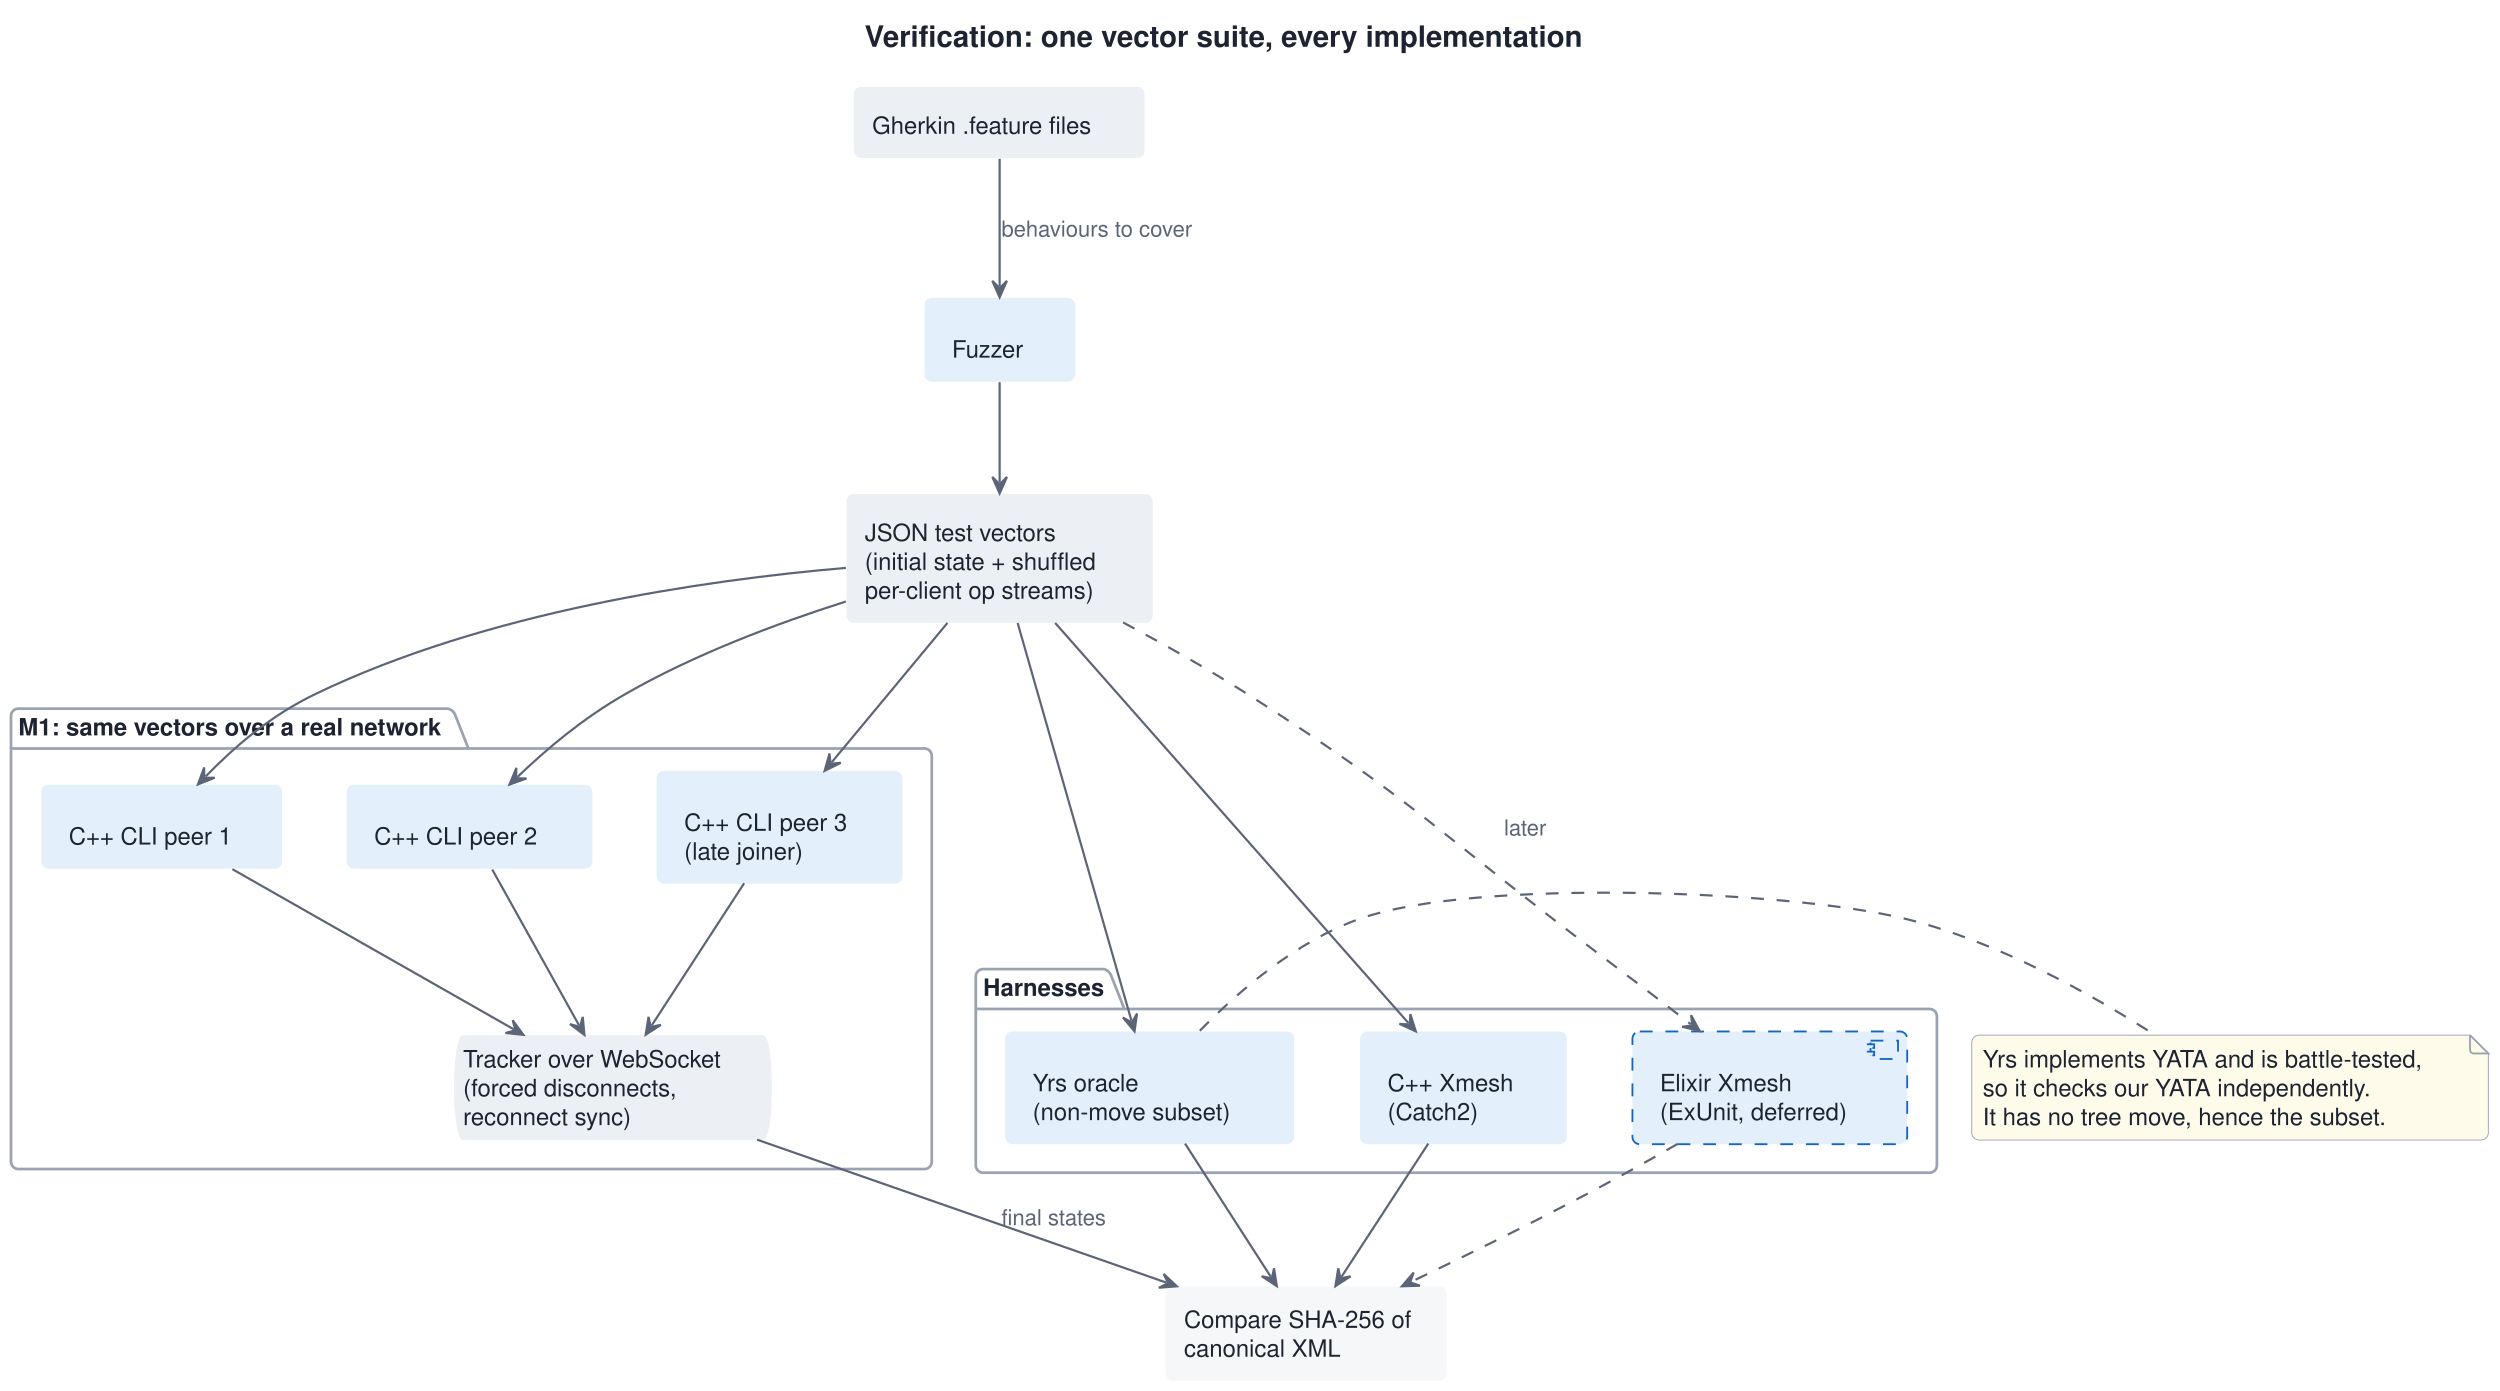
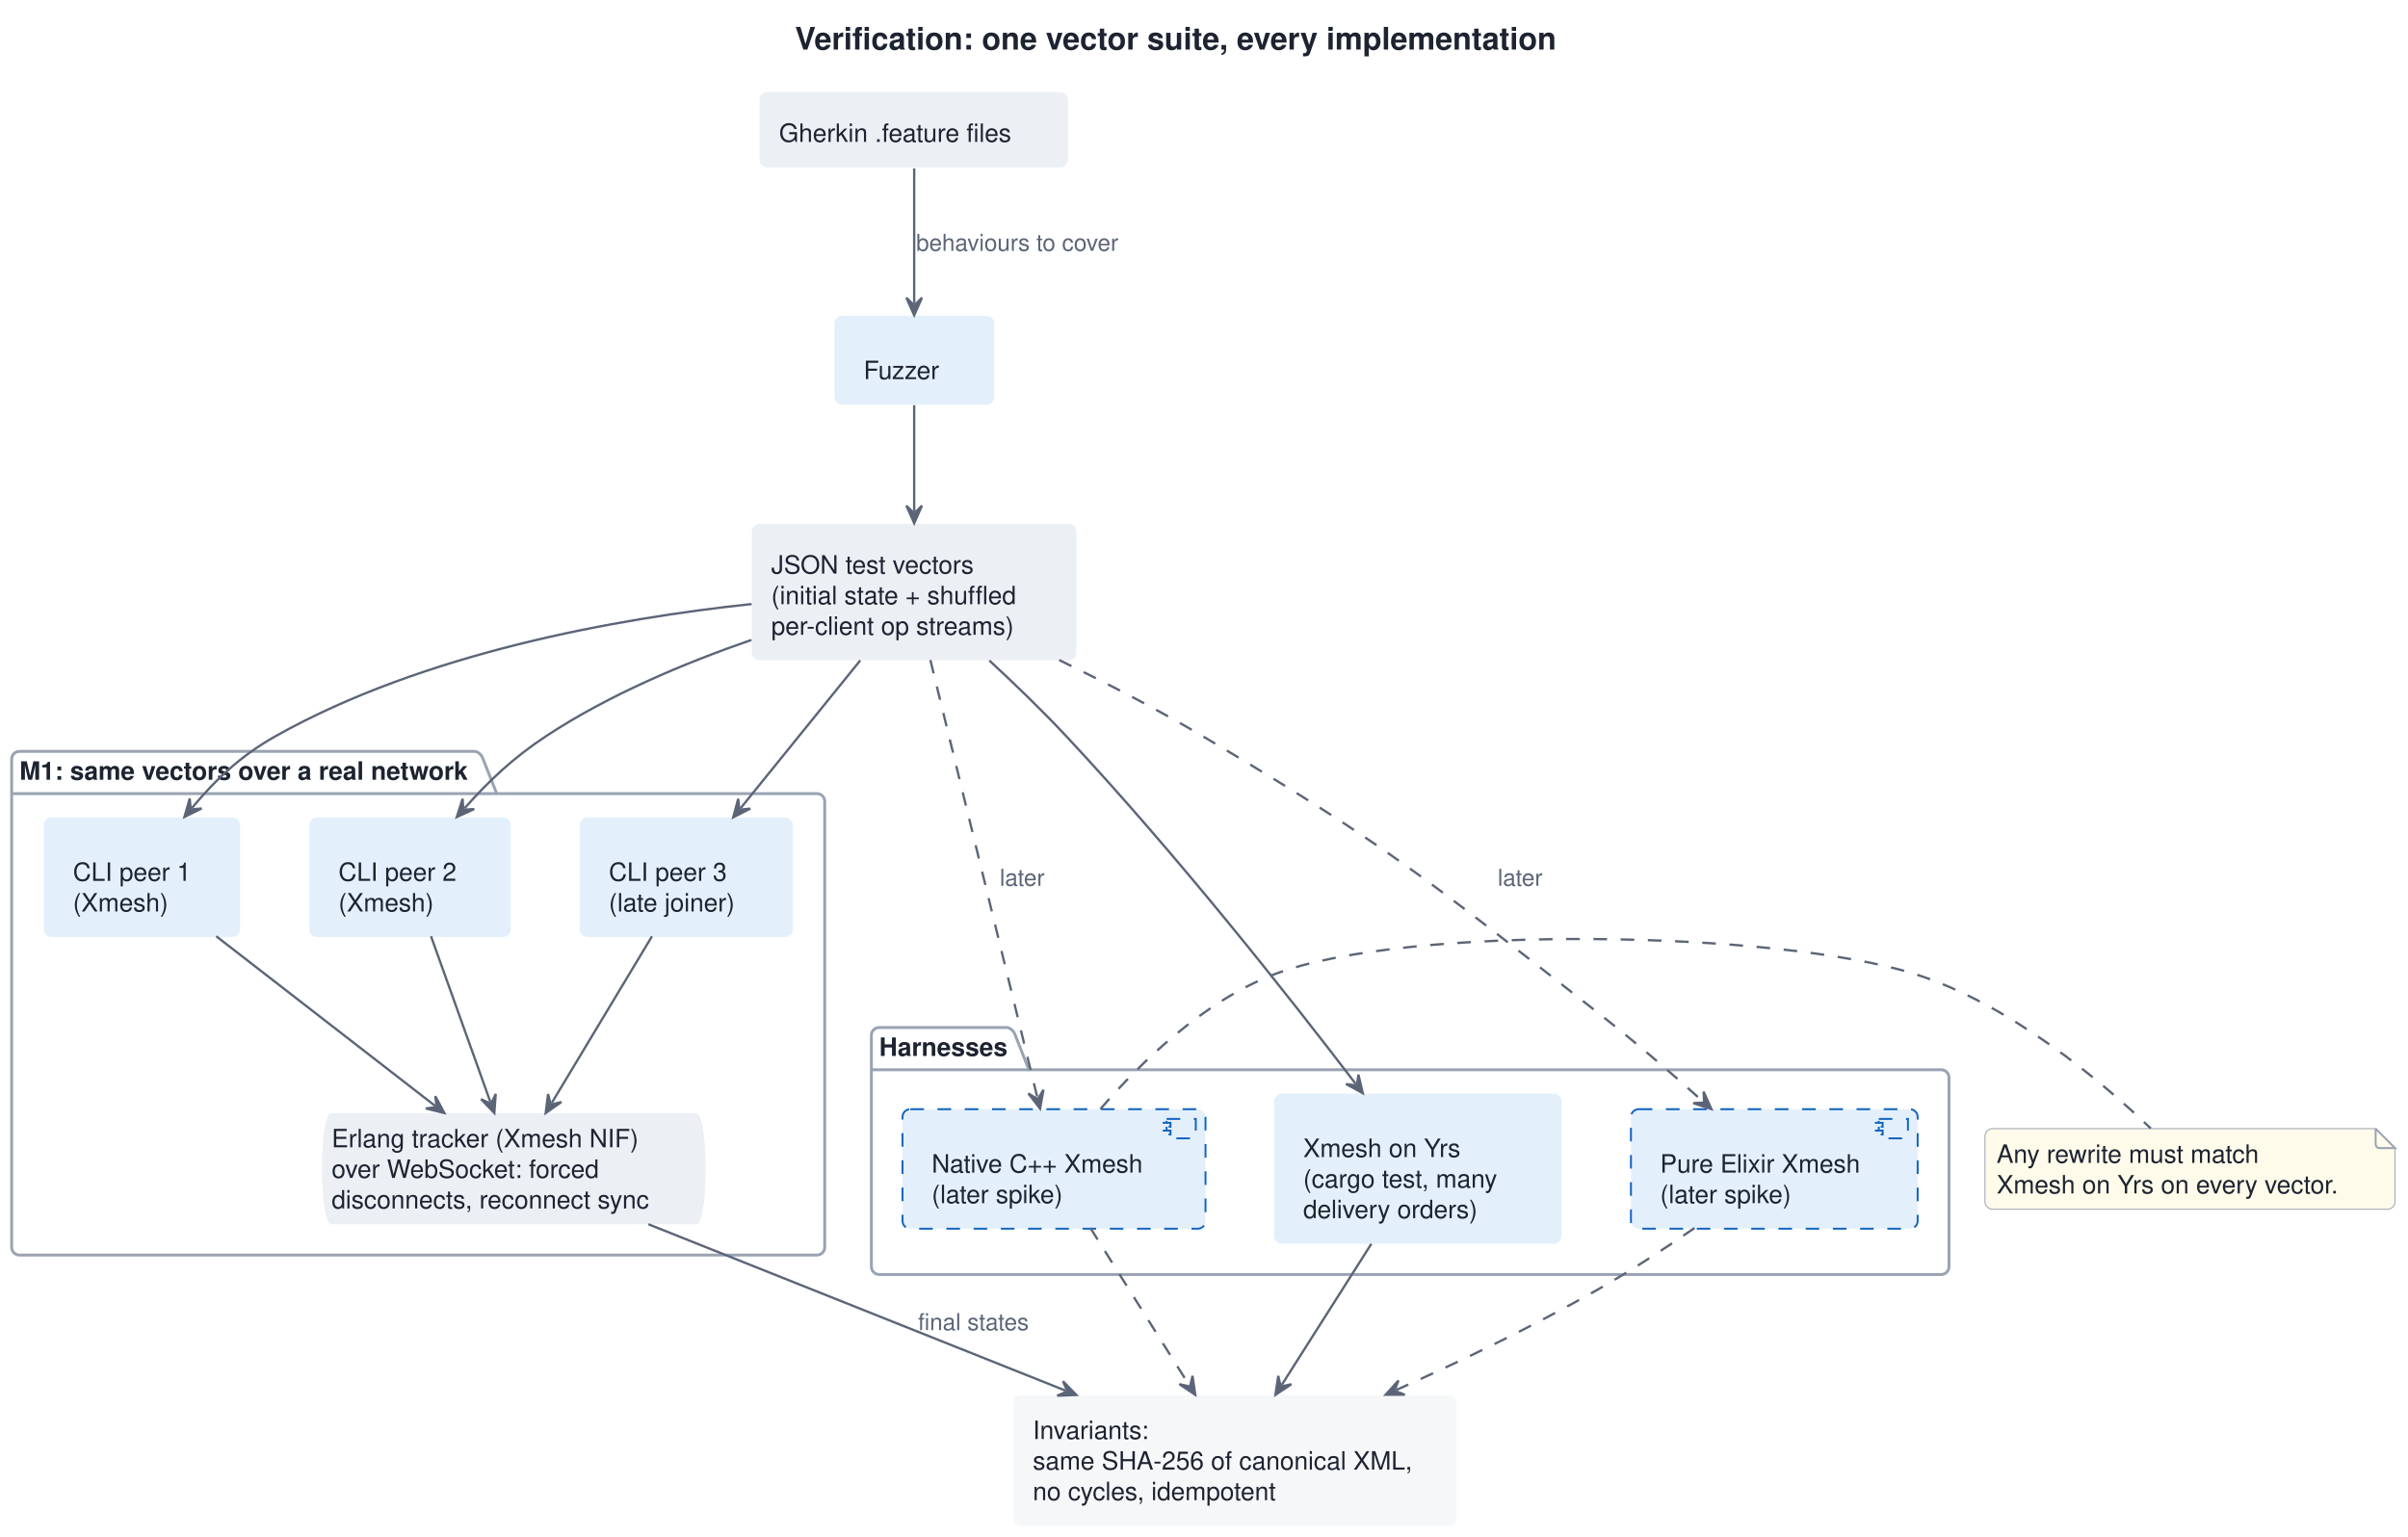
- <svg xmlns="http://www.w3.org/2000/svg" contentStyleType="text/css" data-diagram-type="DESCRIPTION" height="758px" preserveAspectRatio="none" style="width:1363px;height:758px;" version="1.1" viewBox="0 0 1363 758" width="1363px" zoomAndPan="magnify">
+ <svg xmlns="http://www.w3.org/2000/svg" contentStyleType="text/css" data-diagram-type="DESCRIPTION" height="790px" preserveAspectRatio="none" style="width:1238px;height:790px;" version="1.1" viewBox="0 0 1238 790" width="1238px" zoomAndPan="magnify">
  <defs />
  <g>
    <g class="title" data-source-line="2">
-       <text fill="#1D2330" font-family="Helvetica" font-size="16" font-weight="bold" lengthAdjust="spacing" textLength="406.922" x="471.366" y="25.5">Verification: one vector suite, every implementation</text>
+       <text fill="#1D2330" font-family="Helvetica" font-size="16" font-weight="bold" lengthAdjust="spacing" textLength="406.922" x="408.718" y="25.5">Verification: one vector suite, every implementation</text>
    </g>
    <g class="cluster" data-entity="Harnesses" data-source-line="8" data-uid="ent0005" id="cluster_Harnesses">
-       <path d="M536,528.359 L601.977,528.359 A6,6 0 0 1 605.977,532.359 L612.977,550.089 L1052,550.089 A4,4 0 0 1 1056,554.089 L1056,635.359 A4,4 0 0 1 1052,639.359 L536,639.359 A4,4 0 0 1 532,635.359 L532,532.359 A4,4 0 0 1 536,528.359" fill="none" style="stroke:#9AA3B2;stroke-width:1.5;" />
-       <line style="stroke:#9AA3B2;stroke-width:1.5;" x1="532" x2="612.977" y1="550.089" y2="550.089" />
-       <text fill="#1D2330" font-family="Helvetica" font-size="13" font-weight="bold" lengthAdjust="spacing" textLength="67.977" x="536" y="542.953">Harnesses</text>
+       <path d="M452,528.359 L517.977,528.359 A6,6 0 0 1 521.977,532.359 L528.977,550.089 L998,550.089 A4,4 0 0 1 1002,554.089 L1002,651.359 A4,4 0 0 1 998,655.359 L452,655.359 A4,4 0 0 1 448,651.359 L448,532.359 A4,4 0 0 1 452,528.359" fill="none" style="stroke:#9AA3B2;stroke-width:1.5;" />
+       <line style="stroke:#9AA3B2;stroke-width:1.5;" x1="448" x2="528.977" y1="550.089" y2="550.089" />
+       <text fill="#1D2330" font-family="Helvetica" font-size="13" font-weight="bold" lengthAdjust="spacing" textLength="67.977" x="452" y="542.953">Harnesses</text>
    </g>
    <g class="cluster" data-entity="M1. same vectors over a real network" data-source-line="25" data-uid="ent0018" id="cluster_M1. same vectors over a real network">
-       <path d="M10,386.359 L244.38,386.359 A6,6 0 0 1 248.38,390.359 L255.38,408.089 L504,408.089 A4,4 0 0 1 508,412.089 L508,633.359 A4,4 0 0 1 504,637.359 L10,637.359 A4,4 0 0 1 6,633.359 L6,390.359 A4,4 0 0 1 10,386.359" fill="none" style="stroke:#9AA3B2;stroke-width:1.5;" />
+       <path d="M10,386.359 L244.38,386.359 A6,6 0 0 1 248.38,390.359 L255.38,408.089 L420,408.089 A4,4 0 0 1 424,412.089 L424,641.359 A4,4 0 0 1 420,645.359 L10,645.359 A4,4 0 0 1 6,641.359 L6,390.359 A4,4 0 0 1 10,386.359" fill="none" style="stroke:#9AA3B2;stroke-width:1.5;" />
      <line style="stroke:#9AA3B2;stroke-width:1.5;" x1="6" x2="255.38" y1="408.089" y2="408.089" />
      <text fill="#1D2330" font-family="Helvetica" font-size="13" font-weight="bold" lengthAdjust="spacing" textLength="236.38" x="10" y="400.953">M1: same vectors over a real network</text>
    </g>
-     <g class="entity" data-entity="cpp" data-source-line="9" data-uid="ent0006" id="entity_cpp">
-       <rect fill="#E3F0FC" height="61.459" rx="4" ry="4" width="112.738" x="741.5" y="562.359" />
-       <rect fill="#E3F0FC" height="10" width="15" x="834.238" y="567.359" />
-       <rect fill="#E3F0FC" height="2" width="4" x="832.238" y="569.359" />
-       <rect fill="#E3F0FC" height="2" width="4" x="832.238" y="573.359" />
-       <text fill="#1D2330" font-family="Helvetica" font-size="13" lengthAdjust="spacing" textLength="72.738" x="756.5" y="594.953">C++ Xmesh</text>
-       <text fill="#1D2330" font-family="Helvetica" font-size="13" lengthAdjust="spacing" textLength="53.574" x="756.5" y="610.683">(Catch2)</text>
+     <g class="entity" data-entity="xm" data-source-line="9" data-uid="ent0006" id="entity_xm">
+       <rect fill="#E3F0FC" height="77.189" rx="4" ry="4" width="147.809" x="655" y="562.359" />
+       <rect fill="#E3F0FC" height="10" width="15" x="782.809" y="567.359" />
+       <rect fill="#E3F0FC" height="2" width="4" x="780.809" y="569.359" />
+       <rect fill="#E3F0FC" height="2" width="4" x="780.809" y="573.359" />
+       <text fill="#1D2330" font-family="Helvetica" font-size="13" lengthAdjust="spacing" textLength="85.751" x="670" y="594.953">Xmesh on Yrs</text>
+       <text fill="#1D2330" font-family="Helvetica" font-size="13" lengthAdjust="spacing" textLength="107.809" x="670" y="610.683">(cargo test, many</text>
+       <text fill="#1D2330" font-family="Helvetica" font-size="13" lengthAdjust="spacing" textLength="97.303" x="670" y="626.412">delivery orders)</text>
    </g>
-     <g class="entity" data-entity="ex" data-source-line="10" data-uid="ent0007" id="entity_ex">
-       <rect fill="#E3F0FC" height="61.459" rx="4" ry="4" style="stroke:#1565C0;stroke-width:1;stroke-dasharray:7,7;" width="149.808" x="890" y="562.359" />
-       <rect fill="#E3F0FC" height="10" style="stroke:#1565C0;stroke-width:1;stroke-dasharray:7,7;" width="15" x="1019.808" y="567.359" />
-       <rect fill="#E3F0FC" height="2" style="stroke:#1565C0;stroke-width:1;stroke-dasharray:7,7;" width="4" x="1017.808" y="569.359" />
-       <rect fill="#E3F0FC" height="2" style="stroke:#1565C0;stroke-width:1;stroke-dasharray:7,7;" width="4" x="1017.808" y="573.359" />
-       <text fill="#1D2330" font-family="Helvetica" font-size="13" lengthAdjust="spacing" textLength="75.29" x="905" y="594.953">Elixir Xmesh</text>
-       <text fill="#1D2330" font-family="Helvetica" font-size="13" lengthAdjust="spacing" textLength="109.808" x="905" y="610.683">(ExUnit, deferred)</text>
+     <g class="entity" data-entity="cpp" data-source-line="10" data-uid="ent0007" id="entity_cpp">
+       <rect fill="#E3F0FC" height="61.459" rx="4" ry="4" style="stroke:#1565C0;stroke-width:1;stroke-dasharray:7,7;" width="155.775" x="464" y="570.359" />
+       <rect fill="#E3F0FC" height="10" style="stroke:#1565C0;stroke-width:1;stroke-dasharray:7,7;" width="15" x="599.775" y="575.359" />
+       <rect fill="#E3F0FC" height="2" style="stroke:#1565C0;stroke-width:1;stroke-dasharray:7,7;" width="4" x="597.775" y="577.359" />
+       <rect fill="#E3F0FC" height="2" style="stroke:#1565C0;stroke-width:1;stroke-dasharray:7,7;" width="4" x="597.775" y="581.359" />
+       <text fill="#1D2330" font-family="Helvetica" font-size="13" lengthAdjust="spacing" textLength="115.775" x="479" y="602.953">Native C++ Xmesh</text>
+       <text fill="#1D2330" font-family="Helvetica" font-size="13" lengthAdjust="spacing" textLength="72.998" x="479" y="618.683">(later spike)</text>
    </g>
-     <g class="entity" data-entity="yrs" data-source-line="11" data-uid="ent0008" id="entity_yrs">
-       <rect fill="#E3F0FC" height="61.459" rx="4" ry="4" width="157.546" x="548" y="562.359" />
-       <rect fill="#E3F0FC" height="10" width="15" x="685.546" y="567.359" />
-       <rect fill="#E3F0FC" height="2" width="4" x="683.546" y="569.359" />
-       <rect fill="#E3F0FC" height="2" width="4" x="683.546" y="573.359" />
-       <text fill="#1D2330" font-family="Helvetica" font-size="13" lengthAdjust="spacing" textLength="62.378" x="563" y="594.953">Yrs oracle</text>
-       <text fill="#1D2330" font-family="Helvetica" font-size="13" lengthAdjust="spacing" textLength="117.546" x="563" y="610.683">(non-move subset)</text>
+     <g class="entity" data-entity="ex" data-source-line="11" data-uid="ent0008" id="entity_ex">
+       <rect fill="#E3F0FC" height="61.459" rx="4" ry="4" style="stroke:#1565C0;stroke-width:1;stroke-dasharray:7,7;" width="147.409" x="838.5" y="570.359" />
+       <rect fill="#E3F0FC" height="10" style="stroke:#1565C0;stroke-width:1;stroke-dasharray:7,7;" width="15" x="965.909" y="575.359" />
+       <rect fill="#E3F0FC" height="2" style="stroke:#1565C0;stroke-width:1;stroke-dasharray:7,7;" width="4" x="963.909" y="577.359" />
+       <rect fill="#E3F0FC" height="2" style="stroke:#1565C0;stroke-width:1;stroke-dasharray:7,7;" width="4" x="963.909" y="581.359" />
+       <text fill="#1D2330" font-family="Helvetica" font-size="13" lengthAdjust="spacing" textLength="107.409" x="853.5" y="602.953">Pure Elixir Xmesh</text>
+       <text fill="#1D2330" font-family="Helvetica" font-size="13" lengthAdjust="spacing" textLength="72.998" x="853.5" y="618.683">(later spike)</text>
    </g>
    <g class="entity" data-entity="p1" data-source-line="26" data-uid="ent0019" id="entity_p1">
-       <rect fill="#E3F0FC" height="45.73" rx="4" ry="4" width="131.305" x="22.5" y="427.859" />
-       <rect fill="#E3F0FC" height="10" width="15" x="133.805" y="432.859" />
-       <rect fill="#E3F0FC" height="2" width="4" x="131.805" y="434.859" />
-       <rect fill="#E3F0FC" height="2" width="4" x="131.805" y="438.859" />
-       <text fill="#1D2330" font-family="Helvetica" font-size="13" lengthAdjust="spacing" textLength="91.305" x="37.5" y="460.453">C++ CLI peer 1</text>
+       <rect fill="#E3F0FC" height="61.459" rx="4" ry="4" width="100.95" x="22.5" y="420.359" />
+       <rect fill="#E3F0FC" height="10" width="15" x="103.45" y="425.359" />
+       <rect fill="#E3F0FC" height="2" width="4" x="101.45" y="427.359" />
+       <rect fill="#E3F0FC" height="2" width="4" x="101.45" y="431.359" />
+       <text fill="#1D2330" font-family="Helvetica" font-size="13" lengthAdjust="spacing" textLength="60.95" x="37.5" y="452.953">CLI peer 1</text>
+       <text fill="#1D2330" font-family="Helvetica" font-size="13" lengthAdjust="spacing" textLength="51.867" x="37.5" y="468.683">(Xmesh)</text>
    </g>
    <g class="entity" data-entity="p2" data-source-line="27" data-uid="ent0020" id="entity_p2">
-       <rect fill="#E3F0FC" height="45.73" rx="4" ry="4" width="133.945" x="189" y="427.859" />
-       <rect fill="#E3F0FC" height="10" width="15" x="302.945" y="432.859" />
-       <rect fill="#E3F0FC" height="2" width="4" x="300.945" y="434.859" />
-       <rect fill="#E3F0FC" height="2" width="4" x="300.945" y="438.859" />
-       <text fill="#1D2330" font-family="Helvetica" font-size="13" lengthAdjust="spacing" textLength="93.945" x="204" y="460.453">C++ CLI peer 2</text>
+       <rect fill="#E3F0FC" height="61.459" rx="4" ry="4" width="103.591" x="159" y="420.359" />
+       <rect fill="#E3F0FC" height="10" width="15" x="242.591" y="425.359" />
+       <rect fill="#E3F0FC" height="2" width="4" x="240.591" y="427.359" />
+       <rect fill="#E3F0FC" height="2" width="4" x="240.591" y="431.359" />
+       <text fill="#1D2330" font-family="Helvetica" font-size="13" lengthAdjust="spacing" textLength="63.591" x="174" y="452.953">CLI peer 2</text>
+       <text fill="#1D2330" font-family="Helvetica" font-size="13" lengthAdjust="spacing" textLength="51.867" x="174" y="468.683">(Xmesh)</text>
    </g>
    <g class="entity" data-entity="p3" data-source-line="28" data-uid="ent0021" id="entity_p3">
-       <rect fill="#E3F0FC" height="61.459" rx="4" ry="4" width="134.047" x="358" y="420.359" />
-       <rect fill="#E3F0FC" height="10" width="15" x="472.047" y="425.359" />
-       <rect fill="#E3F0FC" height="2" width="4" x="470.047" y="427.359" />
-       <rect fill="#E3F0FC" height="2" width="4" x="470.047" y="431.359" />
-       <text fill="#1D2330" font-family="Helvetica" font-size="13" lengthAdjust="spacing" textLength="94.047" x="373" y="452.953">C++ CLI peer 3</text>
-       <text fill="#1D2330" font-family="Helvetica" font-size="13" lengthAdjust="spacing" textLength="69.665" x="373" y="468.683">(late joiner)</text>
+       <rect fill="#E3F0FC" height="61.459" rx="4" ry="4" width="109.665" x="298" y="420.359" />
+       <rect fill="#E3F0FC" height="10" width="15" x="387.666" y="425.359" />
+       <rect fill="#E3F0FC" height="2" width="4" x="385.666" y="427.359" />
+       <rect fill="#E3F0FC" height="2" width="4" x="385.666" y="431.359" />
+       <text fill="#1D2330" font-family="Helvetica" font-size="13" lengthAdjust="spacing" textLength="63.692" x="313" y="452.953">CLI peer 3</text>
+       <text fill="#1D2330" font-family="Helvetica" font-size="13" lengthAdjust="spacing" textLength="69.665" x="313" y="468.683">(late joiner)</text>
    </g>
    <g class="entity" data-entity="room" data-source-line="29" data-uid="ent0022" id="entity_room">
-       <path d="M252.5,564.359 L415.885,564.359 C420.885,564.359 420.885,592.954 420.885,592.954 C420.885,592.954 420.885,621.548 415.885,621.548 L252.5,621.548 C247.5,621.548 247.5,592.954 247.5,592.954 C247.5,592.954 247.5,564.359 252.5,564.359" fill="#ECEFF4" />
-       <path d="M415.885,564.359 C410.885,564.359 410.885,592.954 410.885,592.954 C410.885,621.548 415.885,621.548 415.885,621.548" fill="none" />
-       <text fill="#1D2330" font-family="Helvetica" font-size="13" lengthAdjust="spacing" textLength="153.385" x="252.5" y="581.953">Tracker over WebSocket</text>
-       <text fill="#1D2330" font-family="Helvetica" font-size="13" lengthAdjust="spacing" textLength="127.283" x="252.5" y="597.683">(forced disconnects,</text>
-       <text fill="#1D2330" font-family="Helvetica" font-size="13" lengthAdjust="spacing" textLength="99.988" x="252.5" y="613.412">reconnect sync)</text>
+       <path d="M170.5,572.359 L357.822,572.359 C362.822,572.359 362.822,600.954 362.822,600.954 C362.822,600.954 362.822,629.548 357.822,629.548 L170.5,629.548 C165.5,629.548 165.5,600.954 165.5,600.954 C165.5,600.954 165.5,572.359 170.5,572.359" fill="#ECEFF4" />
+       <path d="M357.822,572.359 C352.822,572.359 352.822,600.954 352.822,600.954 C352.822,629.548 357.822,629.548 357.822,629.548" fill="none" />
+       <text fill="#1D2330" font-family="Helvetica" font-size="13" lengthAdjust="spacing" textLength="166.086" x="170.5" y="589.953">Erlang tracker (Xmesh NIF)</text>
+       <text fill="#1D2330" font-family="Helvetica" font-size="13" lengthAdjust="spacing" textLength="149.976" x="170.5" y="605.683">over WebSocket: forced</text>
+       <text fill="#1D2330" font-family="Helvetica" font-size="13" lengthAdjust="spacing" textLength="177.322" x="170.5" y="621.412">disconnects, reconnect sync</text>
    </g>
    <g class="entity" data-entity="feat" data-source-line="4" data-uid="ent0002" id="entity_feat">
-       <rect fill="#ECEFF4" height="38.73" rx="4" ry="4" width="158.534" x="465.5" y="47.359" />
-       <polygon fill="#ECEFF4" points="607.034,52.359,607.034,66.359,619.034,66.359,619.034,58.359,613.034,52.359,607.034,52.359" />
-       <line x1="613.034" x2="613.034" y1="52.359" y2="58.359" />
-       <line x1="619.034" x2="613.034" y1="58.359" y2="58.359" />
-       <text fill="#1D2330" font-family="Helvetica" font-size="13" lengthAdjust="spacing" textLength="128.534" x="475.5" y="72.953">Gherkin .feature files</text>
+       <rect fill="#ECEFF4" height="38.73" rx="4" ry="4" width="158.534" x="390.5" y="47.359" />
+       <polygon fill="#ECEFF4" points="532.034,52.359,532.034,66.359,544.034,66.359,544.034,58.359,538.034,52.359,532.034,52.359" />
+       <line x1="538.034" x2="538.034" y1="52.359" y2="58.359" />
+       <line x1="544.034" x2="538.034" y1="58.359" y2="58.359" />
+       <text fill="#1D2330" font-family="Helvetica" font-size="13" lengthAdjust="spacing" textLength="128.534" x="400.5" y="72.953">Gherkin .feature files</text>
    </g>
    <g class="entity" data-entity="fuzz" data-source-line="5" data-uid="ent0003" id="entity_fuzz">
-       <rect fill="#E3F0FC" height="45.73" rx="4" ry="4" width="82.193" x="504" y="162.359" />
-       <rect fill="#E3F0FC" height="10" width="15" x="566.193" y="167.359" />
-       <rect fill="#E3F0FC" height="2" width="4" x="564.193" y="169.359" />
-       <rect fill="#E3F0FC" height="2" width="4" x="564.193" y="173.359" />
-       <text fill="#1D2330" font-family="Helvetica" font-size="13" lengthAdjust="spacing" textLength="42.193" x="519" y="194.953">Fuzzer</text>
+       <rect fill="#E3F0FC" height="45.73" rx="4" ry="4" width="82.193" x="429" y="162.359" />
+       <rect fill="#E3F0FC" height="10" width="15" x="491.193" y="167.359" />
+       <rect fill="#E3F0FC" height="2" width="4" x="489.193" y="169.359" />
+       <rect fill="#E3F0FC" height="2" width="4" x="489.193" y="173.359" />
+       <text fill="#1D2330" font-family="Helvetica" font-size="13" lengthAdjust="spacing" textLength="42.193" x="444" y="194.953">Fuzzer</text>
    </g>
    <g class="entity" data-entity="vec" data-source-line="6" data-uid="ent0004" id="entity_vec">
-       <rect fill="#ECEFF4" height="70.189" rx="4" ry="4" width="166.932" x="461.5" y="269.359" />
-       <polygon fill="#ECEFF4" points="611.432,274.359,611.432,288.359,623.432,288.359,623.432,280.359,617.432,274.359,611.432,274.359" />
-       <line x1="617.432" x2="617.432" y1="274.359" y2="280.359" />
-       <line x1="623.432" x2="617.432" y1="280.359" y2="280.359" />
-       <text fill="#1D2330" font-family="Helvetica" font-size="13" lengthAdjust="spacing" textLength="111.871" x="471.5" y="294.953">JSON test vectors</text>
-       <text fill="#1D2330" font-family="Helvetica" font-size="13" lengthAdjust="spacing" textLength="136.932" x="471.5" y="310.683">(initial state + shuffled</text>
-       <text fill="#1D2330" font-family="Helvetica" font-size="13" lengthAdjust="spacing" textLength="136.595" x="471.5" y="326.412">per-client op streams)</text>
+       <rect fill="#ECEFF4" height="70.189" rx="4" ry="4" width="166.932" x="386.5" y="269.359" />
+       <polygon fill="#ECEFF4" points="536.432,274.359,536.432,288.359,548.432,288.359,548.432,280.359,542.432,274.359,536.432,274.359" />
+       <line x1="542.432" x2="542.432" y1="274.359" y2="280.359" />
+       <line x1="548.432" x2="542.432" y1="280.359" y2="280.359" />
+       <text fill="#1D2330" font-family="Helvetica" font-size="13" lengthAdjust="spacing" textLength="111.871" x="396.5" y="294.953">JSON test vectors</text>
+       <text fill="#1D2330" font-family="Helvetica" font-size="13" lengthAdjust="spacing" textLength="136.932" x="396.5" y="310.683">(initial state + shuffled</text>
+       <text fill="#1D2330" font-family="Helvetica" font-size="13" lengthAdjust="spacing" textLength="136.595" x="396.5" y="326.412">per-client op streams)</text>
    </g>
    <g class="entity" data-entity="cmp" data-source-line="14" data-uid="ent0009" id="entity_cmp">
-       <rect fill="#F6F7F9" height="51.459" rx="4" ry="4" width="153.174" x="635.5" y="701.359" />
-       <text fill="#1D2330" font-family="Helvetica" font-size="13" lengthAdjust="spacing" textLength="133.174" x="645.5" y="723.953">Compare SHA-256 of</text>
-       <text fill="#1D2330" font-family="Helvetica" font-size="13" lengthAdjust="spacing" textLength="90.524" x="645.5" y="739.683">canonical XML</text>
+       <rect fill="#F6F7F9" height="67.189" rx="4" ry="4" width="227.816" x="521" y="717.359" />
+       <text fill="#1D2330" font-family="Helvetica" font-size="13" lengthAdjust="spacing" textLength="63.661" x="531" y="739.953">Invariants:</text>
+       <text fill="#1D2330" font-family="Helvetica" font-size="13" lengthAdjust="spacing" textLength="207.816" x="531" y="755.683">same SHA-256 of canonical XML,</text>
+       <text fill="#1D2330" font-family="Helvetica" font-size="13" lengthAdjust="spacing" textLength="135.878" x="531" y="771.412">no cycles, idempotent</text>
    </g>
    <g class="entity" data-entity="GMN30" data-source-line="40" data-uid="ent0031" id="entity_GMN30">
-       <path d="M1075,568.359 L1075,617.548 A4,4 0 0 0 1079,621.548 L1352.654,621.548 A4,4 0 0 0 1356.654,617.548 L1356.654,574.359 L1346.654,564.359 L1079,564.359 A4,4 0 0 0 1075,568.359" fill="#FFFBEA" style="stroke:#9AA3B2;stroke-width:0.5;" />
-       <path d="M1346.654,564.359 L1346.654,572.359 A2,2 0 0 0 1348.654,574.359 L1356.654,574.359 L1346.654,564.359" fill="#FFFBEA" style="stroke:#9AA3B2;stroke-width:1;" />
-       <text fill="#1D2330" font-family="Helvetica" font-size="13" lengthAdjust="spacing" textLength="260.654" x="1081" y="581.953">Yrs implements YATA and is battle-tested,</text>
-       <text fill="#1D2330" font-family="Helvetica" font-size="13" lengthAdjust="spacing" textLength="231.245" x="1081" y="597.683">so it checks our YATA independently.</text>
-       <text fill="#1D2330" font-family="Helvetica" font-size="13" lengthAdjust="spacing" textLength="235.2" x="1081" y="613.412">It has no tree move, hence the subset.</text>
+       <path d="M1020.5,584.359 L1020.5,617.818 A4,4 0 0 0 1024.5,621.818 L1227.358,621.818 A4,4 0 0 0 1231.358,617.818 L1231.358,590.359 L1221.358,580.359 L1024.5,580.359 A4,4 0 0 0 1020.5,584.359" fill="#FFFBEA" style="stroke:#9AA3B2;stroke-width:0.5;" />
+       <path d="M1221.358,580.359 L1221.358,588.359 A2,2 0 0 0 1223.358,590.359 L1231.358,590.359 L1221.358,580.359" fill="#FFFBEA" style="stroke:#9AA3B2;stroke-width:1;" />
+       <text fill="#1D2330" font-family="Helvetica" font-size="13" lengthAdjust="spacing" textLength="146.155" x="1026.5" y="597.953">Any rewrite must match</text>
+       <text fill="#1D2330" font-family="Helvetica" font-size="13" lengthAdjust="spacing" textLength="189.858" x="1026.5" y="613.683">Xmesh on Yrs on every vector.</text>
    </g>
    <g class="link" data-entity-1="feat" data-entity-2="fuzz" data-source-line="16" data-uid="lnk10" id="link_feat_fuzz">
-       <path d="M545,86.579 C545,107.159 545,134.209 545,156.099" fill="none" id="feat-to-fuzz" style="stroke:#5C6577;stroke-width:1.2;" />
-       <polygon fill="#5C6577" points="545,162.099,549,153.099,545,157.099,541,153.099,545,162.099" style="stroke:#5C6577;stroke-width:1.2;" />
-       <text fill="#5C6577" font-family="Helvetica" font-size="12" lengthAdjust="spacing" textLength="113.15" x="546" y="128.984">behaviours to cover</text>
+       <path d="M470,86.579 C470,107.159 470,134.209 470,156.099" fill="none" id="feat-to-fuzz" style="stroke:#5C6577;stroke-width:1.2;" />
+       <polygon fill="#5C6577" points="470,162.099,474,153.099,470,157.099,466,153.099,470,162.099" style="stroke:#5C6577;stroke-width:1.2;" />
+       <text fill="#5C6577" font-family="Helvetica" font-size="12" lengthAdjust="spacing" textLength="113.15" x="471" y="128.984">behaviours to cover</text>
    </g>
    <g class="link" data-entity-1="fuzz" data-entity-2="vec" data-source-line="17" data-uid="lnk11" id="link_fuzz_vec">
-       <path d="M545,208.369 C545,225.449 545,243.429 545,263.029" fill="none" id="fuzz-to-vec" style="stroke:#5C6577;stroke-width:1.2;" />
-       <polygon fill="#5C6577" points="545,269.029,549,260.029,545,264.029,541,260.029,545,269.029" style="stroke:#5C6577;stroke-width:1.2;" />
+       <path d="M470,208.369 C470,225.449 470,243.429 470,263.029" fill="none" id="fuzz-to-vec" style="stroke:#5C6577;stroke-width:1.2;" />
+       <polygon fill="#5C6577" points="470,269.029,474,260.029,470,264.029,466,260.029,470,269.029" style="stroke:#5C6577;stroke-width:1.2;" />
    </g>
-     <g class="link" data-entity-1="vec" data-entity-2="cpp" data-source-line="18" data-uid="lnk12" id="link_vec_cpp">
-       <path d="M575.27,339.629 C625.37,396.369 720.729,504.352 767.929,557.812" fill="none" id="vec-to-cpp" style="stroke:#5C6577;stroke-width:1.2;" />
-       <polygon fill="#5C6577" points="771.9,562.309,768.942,552.915,768.591,558.561,762.945,558.21,771.9,562.309" style="stroke:#5C6577;stroke-width:1.2;" />
+     <g class="link" data-entity-1="vec" data-entity-2="xm" data-source-line="18" data-uid="lnk12" id="link_vec_xm">
+       <path d="M508.67,339.649 C521.54,351.559 535.71,365.219 548,378.359 C605.49,439.849 662.559,512.241 697.019,557.371" fill="none" id="vec-to-xm" style="stroke:#5C6577;stroke-width:1.2;" />
+       <polygon fill="#5C6577" points="700.66,562.139,698.377,552.559,697.626,558.165,692.019,557.414,700.66,562.139" style="stroke:#5C6577;stroke-width:1.2;" />
    </g>
-     <g class="link" data-entity-1="vec" data-entity-2="ex" data-source-line="19" data-uid="lnk13" id="link_vec_ex">
-       <path d="M612.33,339.369 C634.29,351.079 658.53,364.709 680,378.359 C769.57,435.299 787.26,456.459 872,520.359 C890.05,533.969 905.18,545.554 921.91,558.464" fill="none" id="vec-to-ex" style="stroke:#5C6577;stroke-width:1.2;stroke-dasharray:7,7;" />
-       <polygon fill="#5C6577" points="926.66,562.129,921.979,553.464,922.702,559.075,917.091,559.798,926.66,562.129" style="stroke:#5C6577;stroke-width:1.2;" />
-       <text fill="#5C6577" font-family="Helvetica" font-size="12" lengthAdjust="spacing" textLength="25.084" x="820" y="455.484">later</text>
+     <g class="link" data-entity-1="vec" data-entity-2="cpp" data-source-line="19" data-uid="lnk13" id="link_vec_cpp">
+       <path d="M478.33,339.429 C492.54,397.569 519.825,509.161 533.295,564.241" fill="none" id="vec-to-cpp" style="stroke:#5C6577;stroke-width:1.2;stroke-dasharray:7,7;" />
+       <polygon fill="#5C6577" points="534.72,570.069,536.467,560.377,533.532,565.212,528.697,562.277,534.72,570.069" style="stroke:#5C6577;stroke-width:1.2;" />
+       <text fill="#5C6577" font-family="Helvetica" font-size="12" lengthAdjust="spacing" textLength="25.084" x="514" y="455.484">later</text>
    </g>
-     <g class="link" data-entity-1="vec" data-entity-2="yrs" data-source-line="20" data-uid="lnk14" id="link_vec_yrs">
-       <path d="M554.81,339.629 C571.05,396.369 601.589,503.081 616.889,556.541" fill="none" id="vec-to-yrs" style="stroke:#5C6577;stroke-width:1.2;" />
-       <polygon fill="#5C6577" points="618.54,562.309,619.909,552.556,617.164,557.502,612.218,554.757,618.54,562.309" style="stroke:#5C6577;stroke-width:1.2;" />
+     <g class="link" data-entity-1="vec" data-entity-2="ex" data-source-line="20" data-uid="lnk14" id="link_vec_ex">
+       <path d="M544.57,339.399 C568.43,351.019 594.7,364.569 618,378.359 C712.76,434.429 734.3,452.489 821,520.359 C841.15,536.139 858.295,550.921 875.405,566.281" fill="none" id="vec-to-ex" style="stroke:#5C6577;stroke-width:1.2;stroke-dasharray:7,7;" />
+       <polygon fill="#5C6577" points="879.87,570.289,875.845,561.301,876.149,566.949,870.501,567.254,879.87,570.289" style="stroke:#5C6577;stroke-width:1.2;" />
+       <text fill="#5C6577" font-family="Helvetica" font-size="12" lengthAdjust="spacing" textLength="25.084" x="770" y="455.484">later</text>
    </g>
-     <g class="link" data-entity-1="cpp" data-entity-2="cmp" data-source-line="21" data-uid="lnk15" id="link_cpp_cmp">
-       <path d="M778.7,623.479 C763.45,646.889 745.687,674.163 731.337,696.173" fill="none" id="cpp-to-cmp" style="stroke:#5C6577;stroke-width:1.2;" />
-       <polygon fill="#5C6577" points="728.06,701.199,736.326,695.845,730.791,697.011,729.625,691.476,728.06,701.199" style="stroke:#5C6577;stroke-width:1.2;" />
+     <g class="link" data-entity-1="xm" data-entity-2="cmp" data-source-line="21" data-uid="lnk15" id="link_xm_cmp">
+       <path d="M705.04,639.589 C689.81,663.569 673.506,689.234 658.946,712.164" fill="none" id="xm-to-cmp" style="stroke:#5C6577;stroke-width:1.2;" />
+       <polygon fill="#5C6577" points="655.73,717.229,663.931,711.776,658.41,713.008,657.178,707.487,655.73,717.229" style="stroke:#5C6577;stroke-width:1.2;" />
    </g>
-     <g class="link" data-entity-1="ex" data-entity-2="cmp" data-source-line="22" data-uid="lnk16" id="link_ex_cmp">
-       <path d="M914.66,623.629 C900.92,631.519 885.98,639.919 872,647.359 C836.49,666.259 801.203,683.621 769.733,698.671" fill="none" id="ex-to-cmp" style="stroke:#5C6577;stroke-width:1.2;stroke-dasharray:7,7;" />
-       <polygon fill="#5C6577" points="764.32,701.259,774.165,700.985,768.831,699.102,770.714,693.768,764.32,701.259" style="stroke:#5C6577;stroke-width:1.2;" />
+     <g class="link" data-entity-1="cpp" data-entity-2="cmp" data-source-line="22" data-uid="lnk16" id="link_cpp_cmp">
+       <path d="M560.6,631.449 C576.18,656.249 595.207,686.54 611.307,712.15" fill="none" id="cpp-to-cmp" style="stroke:#5C6577;stroke-width:1.2;stroke-dasharray:7,7;" />
+       <polygon fill="#5C6577" points="614.5,717.229,613.096,707.481,611.839,712.996,606.324,711.739,614.5,717.229" style="stroke:#5C6577;stroke-width:1.2;" />
    </g>
-     <g class="link" data-entity-1="yrs" data-entity-2="cmp" data-source-line="23" data-uid="lnk17" id="link_yrs_cmp">
-       <path d="M646.08,623.479 C661.15,646.889 678.702,674.144 692.872,696.154" fill="none" id="yrs-to-cmp" style="stroke:#5C6577;stroke-width:1.2;" />
-       <polygon fill="#5C6577" points="696.12,701.199,694.611,691.467,693.413,696.995,687.885,695.797,696.12,701.199" style="stroke:#5C6577;stroke-width:1.2;" />
+     <g class="link" data-entity-1="ex" data-entity-2="cmp" data-source-line="23" data-uid="lnk17" id="link_ex_cmp">
+       <path d="M871.21,631.449 C855.81,642.079 837.93,653.779 821,663.359 C786.28,682.999 751.818,699.562 717.868,714.732" fill="none" id="ex-to-cmp" style="stroke:#5C6577;stroke-width:1.2;stroke-dasharray:7,7;" />
+       <polygon fill="#5C6577" points="712.39,717.179,722.239,717.16,716.955,715.14,718.975,709.856,712.39,717.179" style="stroke:#5C6577;stroke-width:1.2;" />
    </g>
    <g class="link" data-entity-1="vec" data-entity-2="p1" data-source-line="31" data-uid="lnk23" id="link_vec_p1">
-       <path d="M461.17,309.609 C382.95,316.329 264.72,333.659 172,378.359 C147.16,390.339 127.878,407.163 112.088,423.363" fill="none" id="vec-to-p1" style="stroke:#5C6577;stroke-width:1.2;" />
-       <polygon fill="#5C6577" points="107.9,427.659,117.046,424.006,111.39,424.079,111.317,418.422,107.9,427.659" style="stroke:#5C6577;stroke-width:1.2;" />
+       <path d="M386.43,310.599 C317.15,317.969 218.07,335.699 142,378.359 C123.64,388.649 110.958,400.776 98.688,415.456" fill="none" id="vec-to-p1" style="stroke:#5C6577;stroke-width:1.2;" />
+       <polygon fill="#5C6577" points="94.84,420.059,103.681,415.719,98.047,416.223,97.543,410.589,94.84,420.059" style="stroke:#5C6577;stroke-width:1.2;" />
    </g>
    <g class="link" data-entity-1="vec" data-entity-2="p2" data-source-line="32" data-uid="lnk24" id="link_vec_p2">
-       <path d="M461.15,327.949 C423.09,340.039 378.35,356.899 341,378.359 C317.42,391.909 298.369,408.075 282.119,423.595" fill="none" id="vec-to-p2" style="stroke:#5C6577;stroke-width:1.2;" />
-       <polygon fill="#5C6577" points="277.78,427.739,287.051,424.416,281.396,424.286,281.526,418.631,277.78,427.739" style="stroke:#5C6577;stroke-width:1.2;" />
+       <path d="M386.29,329.069 C352.04,340.909 313.02,357.269 281,378.359 C263.73,389.729 251.373,401.492 238.833,415.622" fill="none" id="vec-to-p2" style="stroke:#5C6577;stroke-width:1.2;" />
+       <polygon fill="#5C6577" points="234.85,420.109,243.816,416.033,238.169,416.37,237.832,410.723,234.85,420.109" style="stroke:#5C6577;stroke-width:1.2;" />
    </g>
    <g class="link" data-entity-1="vec" data-entity-2="p3" data-source-line="33" data-uid="lnk25" id="link_vec_p3">
-       <path d="M516.56,339.599 C496.19,364.139 472.853,392.233 453.413,415.643" fill="none" id="vec-to-p3" style="stroke:#5C6577;stroke-width:1.2;" />
-       <polygon fill="#5C6577" points="449.58,420.259,458.407,415.891,452.774,416.413,452.252,410.78,449.58,420.259" style="stroke:#5C6577;stroke-width:1.2;" />
+       <path d="M442.27,339.599 C422.41,364.139 399.695,392.186 380.745,415.596" fill="none" id="vec-to-p3" style="stroke:#5C6577;stroke-width:1.2;" />
+       <polygon fill="#5C6577" points="376.97,420.259,385.742,415.781,380.116,416.373,379.524,410.747,376.97,420.259" style="stroke:#5C6577;stroke-width:1.2;" />
    </g>
    <g class="link" data-entity-1="p1" data-entity-2="room" data-source-line="34" data-uid="lnk26" id="link_p1_room">
-       <path d="M126.71,473.889 C169.6,498.299 233.625,534.742 280.145,561.212" fill="none" id="p1-to-room" style="stroke:#5C6577;stroke-width:1.2;" />
-       <polygon fill="#5C6577" points="285.36,564.179,279.516,556.252,281.014,561.707,275.56,563.205,285.36,564.179" style="stroke:#5C6577;stroke-width:1.2;" />
+       <path d="M111.19,481.449 C145.38,507.939 190.358,542.794 223.708,568.644" fill="none" id="p1-to-room" style="stroke:#5C6577;stroke-width:1.2;" />
+       <polygon fill="#5C6577" points="228.45,572.319,223.787,563.644,224.498,569.256,218.886,569.967,228.45,572.319" style="stroke:#5C6577;stroke-width:1.2;" />
    </g>
    <g class="link" data-entity-1="p2" data-entity-2="room" data-source-line="35" data-uid="lnk27" id="link_p2_room">
-       <path d="M268.36,474.039 C281.98,498.479 300.97,532.578 315.69,558.998" fill="none" id="p2-to-room" style="stroke:#5C6577;stroke-width:1.2;" />
-       <polygon fill="#5C6577" points="318.61,564.239,317.724,554.431,316.176,559.872,310.735,558.324,318.61,564.239" style="stroke:#5C6577;stroke-width:1.2;" />
+       <path d="M221.6,481.449 C231.08,507.939 242.857,540.821 252.117,566.671" fill="none" id="p2-to-room" style="stroke:#5C6577;stroke-width:1.2;" />
+       <polygon fill="#5C6577" points="254.14,572.319,254.871,562.498,252.454,567.612,247.339,565.196,254.14,572.319" style="stroke:#5C6577;stroke-width:1.2;" />
    </g>
    <g class="link" data-entity-1="p3" data-entity-2="room" data-source-line="36" data-uid="lnk28" id="link_p3_room">
-       <path d="M405.7,481.549 C389.84,505.949 370.81,535.229 355.3,559.089" fill="none" id="p3-to-room" style="stroke:#5C6577;stroke-width:1.2;" />
-       <polygon fill="#5C6577" points="352.03,564.119,360.289,558.754,354.755,559.927,353.581,554.394,352.03,564.119" style="stroke:#5C6577;stroke-width:1.2;" />
+       <path d="M335.2,481.449 C319.28,507.939 299.191,541.327 283.651,567.177" fill="none" id="p3-to-room" style="stroke:#5C6577;stroke-width:1.2;" />
+       <polygon fill="#5C6577" points="280.56,572.319,288.625,566.667,283.136,568.034,281.769,562.545,280.56,572.319" style="stroke:#5C6577;stroke-width:1.2;" />
    </g>
    <g class="link" data-entity-1="room" data-entity-2="cmp" data-source-line="37" data-uid="lnk29" id="link_room_cmp">
-       <path d="M412.78,621.369 C480.29,644.939 570.966,676.611 635.936,699.301" fill="none" id="room-to-cmp" style="stroke:#5C6577;stroke-width:1.2;" />
-       <polygon fill="#5C6577" points="641.6,701.279,634.422,694.536,636.88,699.631,631.784,702.088,641.6,701.279" style="stroke:#5C6577;stroke-width:1.2;" />
-       <text fill="#5C6577" font-family="Helvetica" font-size="12" lengthAdjust="spacing" textLength="61.711" x="546" y="667.984">final states</text>
+       <path d="M333.35,629.519 C395.74,654.409 481.897,688.786 547.807,715.076" fill="none" id="room-to-cmp" style="stroke:#5C6577;stroke-width:1.2;" />
+       <polygon fill="#5C6577" points="553.38,717.299,546.502,710.25,548.736,715.447,543.538,717.68,553.38,717.299" style="stroke:#5C6577;stroke-width:1.2;" />
+       <text fill="#5C6577" font-family="Helvetica" font-size="12" lengthAdjust="spacing" textLength="61.711" x="472" y="683.984">final states</text>
    </g>
-     <g class="link" data-entity-1="yrs" data-entity-2="GMN30" data-source-line="40" data-uid="lnk32" id="link_yrs_GMN30">
-       <path d="M654.13,561.989 C675.41,540.249 707.1,512.969 741.5,500.859 C803.76,478.949 974.38,485.229 1038.5,500.859 C1088.58,513.069 1140.28,542.069 1174.88,564.269" fill="none" id="yrs-GMN30" style="stroke:#5C6577;stroke-width:1.2;stroke-dasharray:7,7;" />
+     <g class="link" data-entity-1="cpp" data-entity-2="GMN30" data-source-line="40" data-uid="lnk32" id="link_cpp_GMN30">
+       <path d="M565.72,570.299 C586.45,546.289 618.89,514.689 655.5,500.859 C723.9,475.029 914.82,478.719 984.5,500.859 C1033.52,516.429 1080.19,555.819 1105.77,580.259" fill="none" id="cpp-GMN30" style="stroke:#5C6577;stroke-width:1.2;stroke-dasharray:7,7;" />
    </g>
  </g>
</svg>
